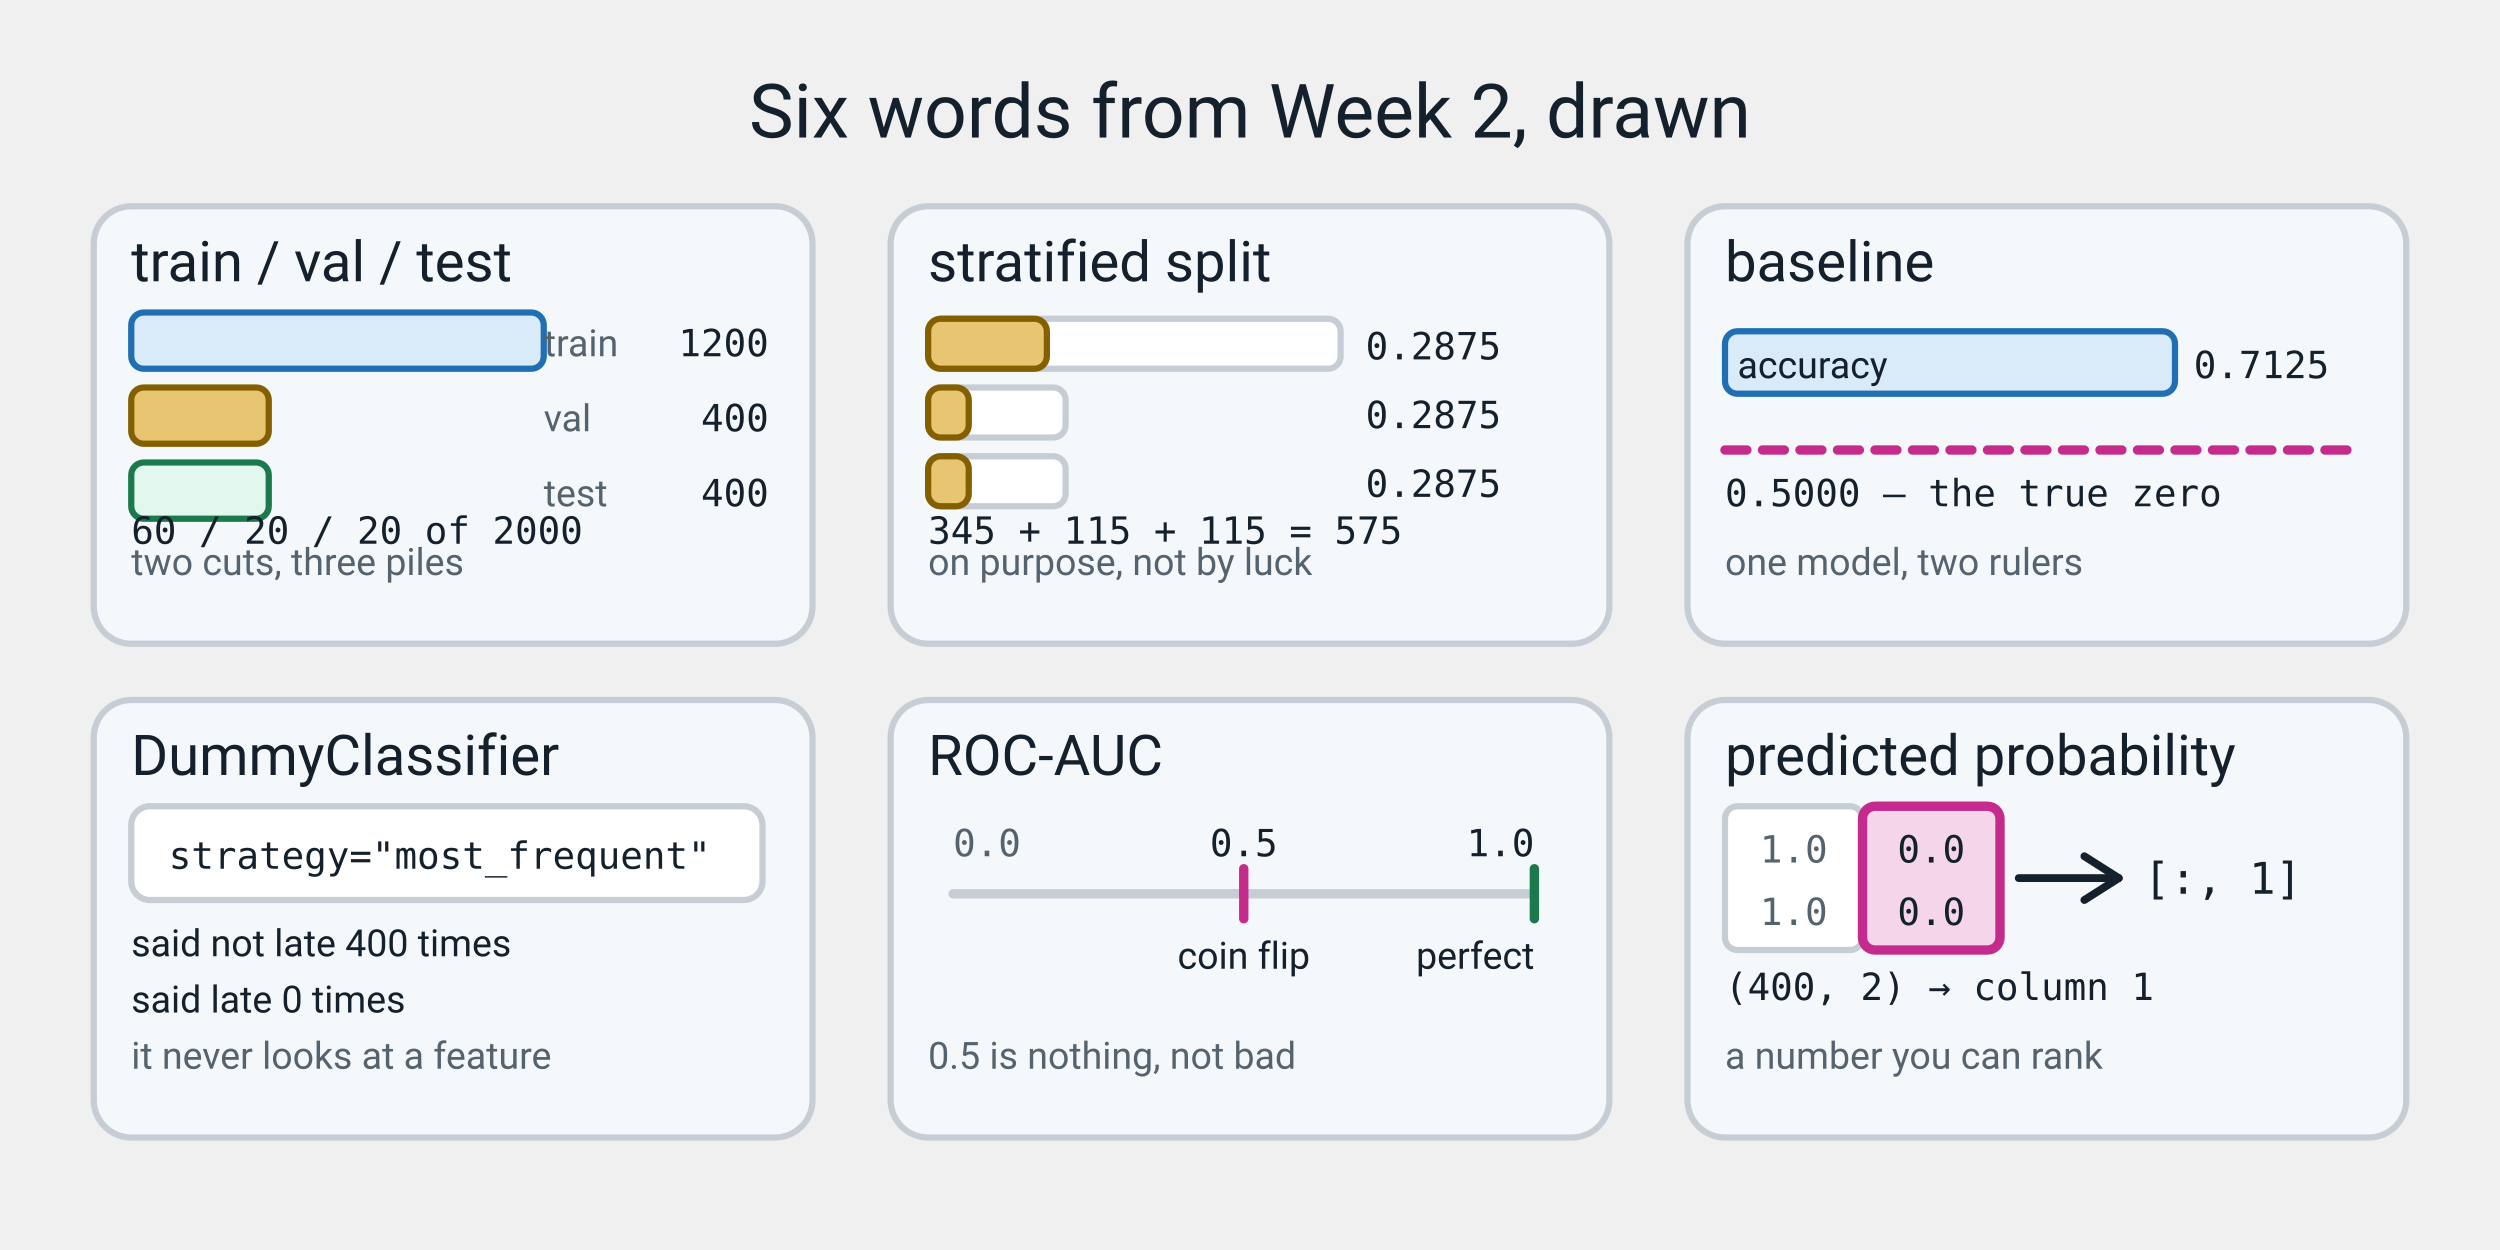
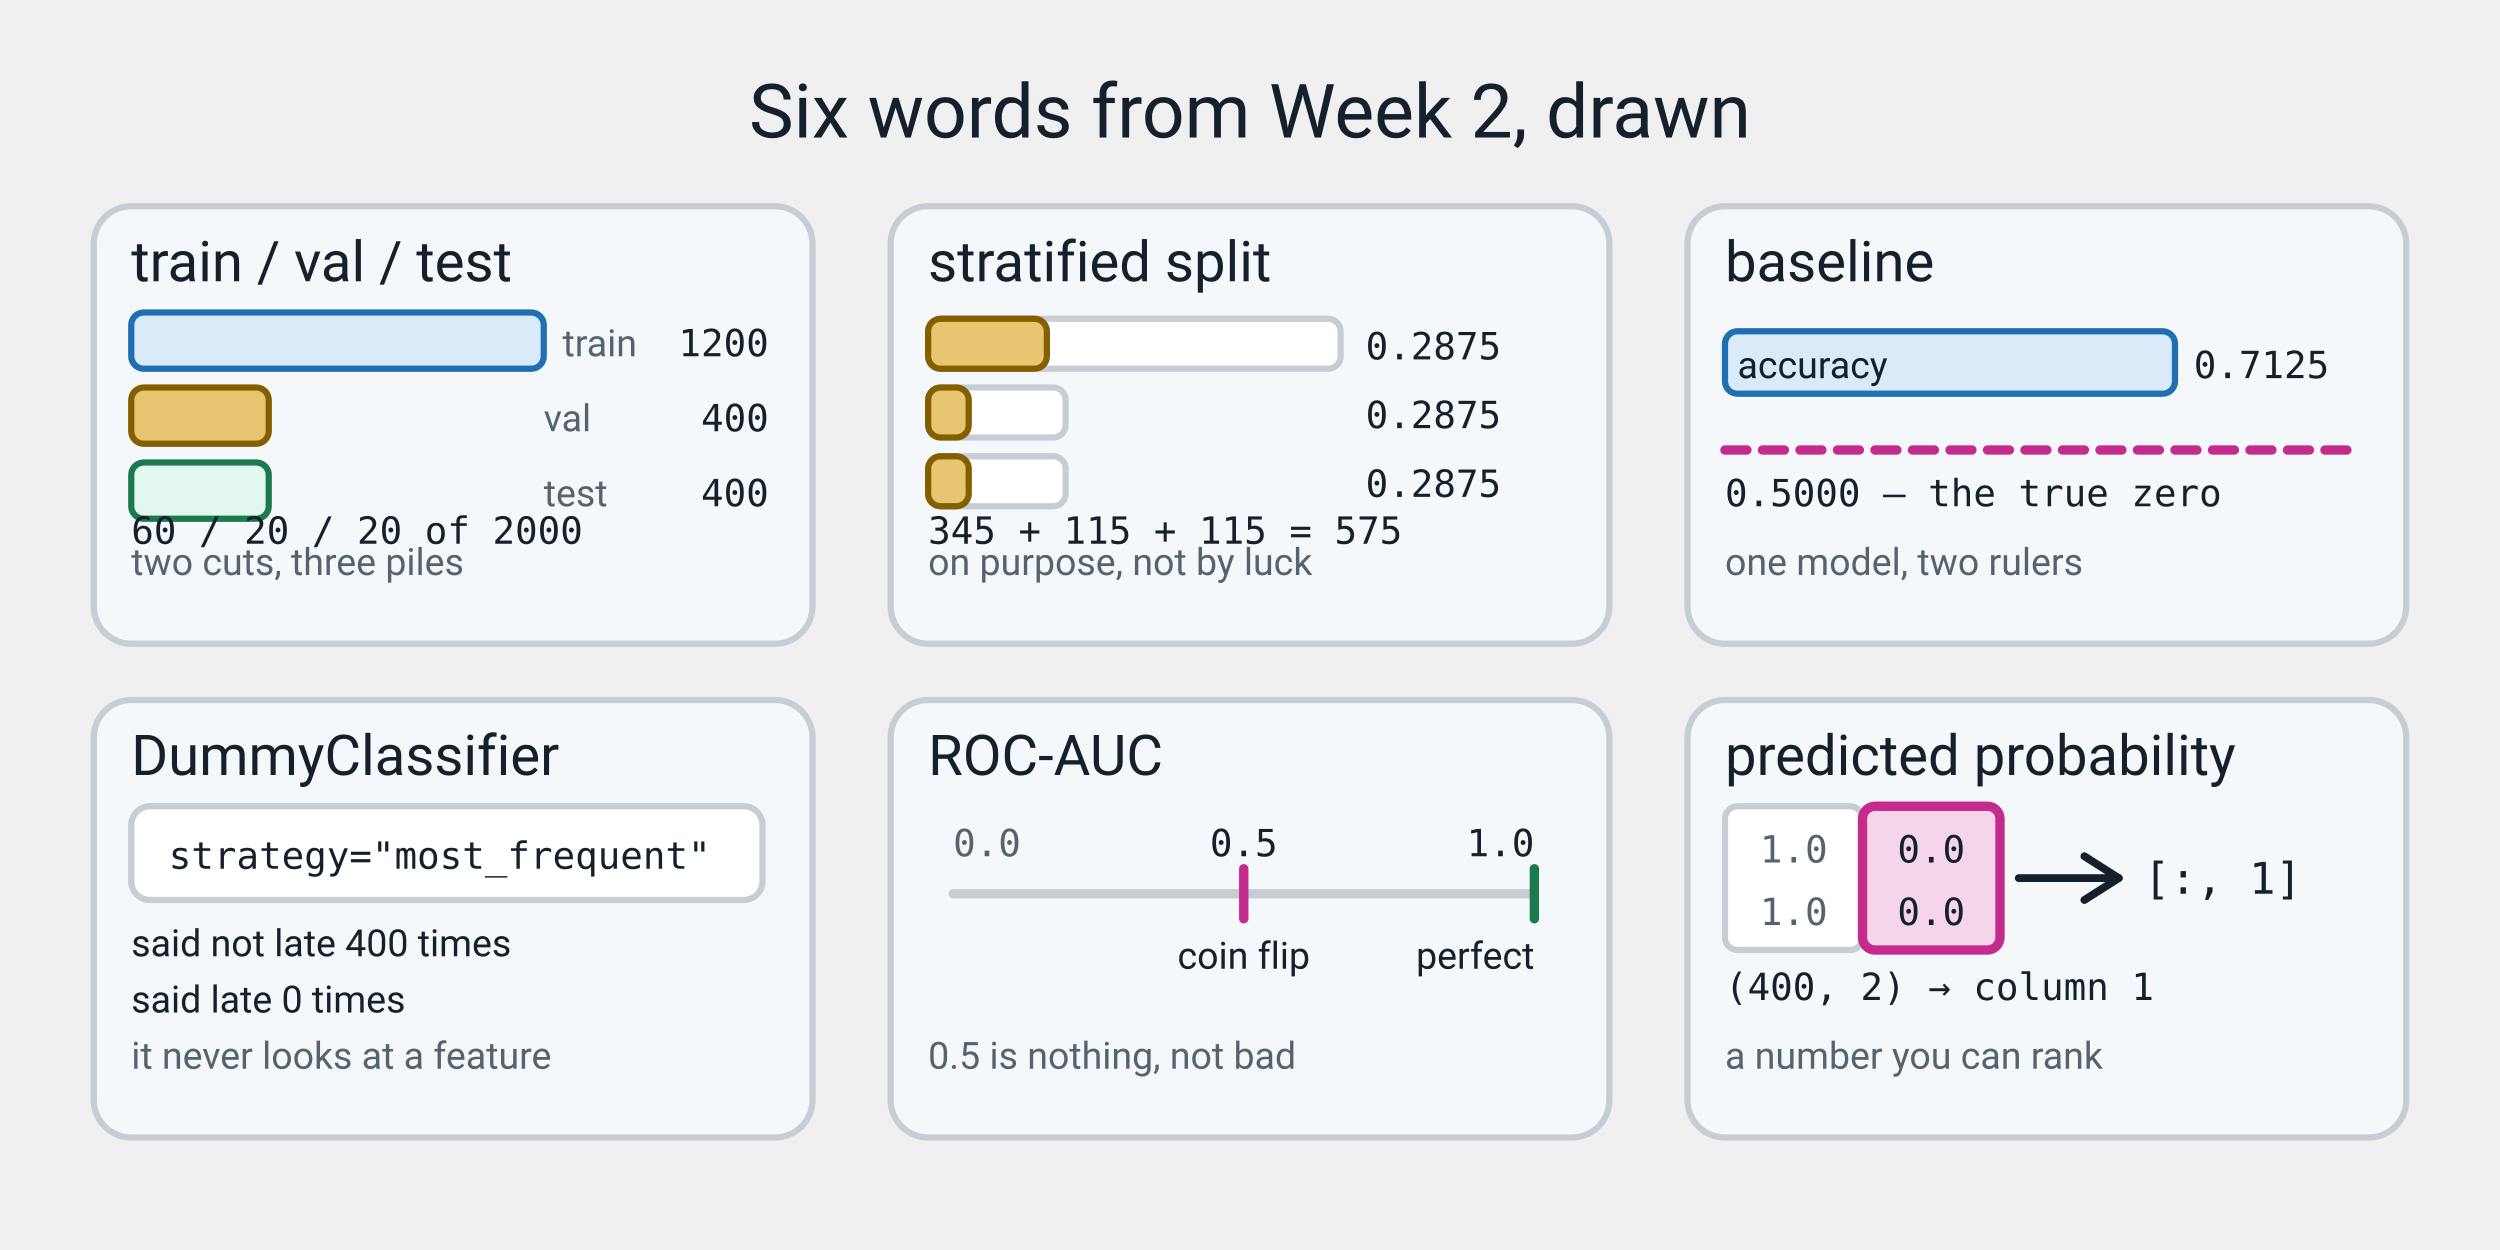
<svg xmlns="http://www.w3.org/2000/svg" viewBox="0 0 800 400" role="img">
  <text x="400" y="44" font-family="ui-sans-serif, system-ui, -apple-system, 'Segoe UI', Roboto, sans-serif" font-size="24" fill="#14202B" text-anchor="middle">Six words from Week 2, drawn</text>
  <rect x="30" y="66" width="230" height="140" rx="12" fill="#F5F8FA" stroke="#C7CDD4" stroke-width="2" stroke-linejoin="round" />
  <text x="42" y="90" font-family="ui-sans-serif, system-ui, -apple-system, 'Segoe UI', Roboto, sans-serif" font-size="18" fill="#14202B">train / val / test</text>
  <rect x="42" y="100" width="132" height="18" rx="4" fill="#D9EAF9" stroke="#1F6FB2" stroke-width="2" stroke-linejoin="round" />
-   <text x="174" y="114" font-family="ui-sans-serif, system-ui, -apple-system, 'Segoe UI', Roboto, sans-serif" font-size="12" fill="#55636F">train</text>
+   <text x="180" y="114" font-family="ui-sans-serif, system-ui, -apple-system, 'Segoe UI', Roboto, sans-serif" font-size="12" fill="#55636F">train</text>
  <text x="246" y="114" font-family="ui-monospace, SFMono-Regular, Menlo, Consolas, monospace" font-size="12" fill="#14202B" text-anchor="end">1200</text>
  <rect x="42" y="124" width="44" height="18" rx="4" fill="#E8C671" stroke="#845F00" stroke-width="2" stroke-linejoin="round" />
  <text x="174" y="138" font-family="ui-sans-serif, system-ui, -apple-system, 'Segoe UI', Roboto, sans-serif" font-size="12" fill="#55636F">val</text>
  <text x="246" y="138" font-family="ui-monospace, SFMono-Regular, Menlo, Consolas, monospace" font-size="12" fill="#14202B" text-anchor="end">400</text>
  <rect x="42" y="148" width="44" height="18" rx="4" fill="#E2F7ED" stroke="#1B7A4B" stroke-width="2" stroke-linejoin="round" />
  <text x="174" y="162" font-family="ui-sans-serif, system-ui, -apple-system, 'Segoe UI', Roboto, sans-serif" font-size="12" fill="#55636F">test</text>
  <text x="246" y="162" font-family="ui-monospace, SFMono-Regular, Menlo, Consolas, monospace" font-size="12" fill="#14202B" text-anchor="end">400</text>
  <text x="42" y="174" font-family="ui-monospace, SFMono-Regular, Menlo, Consolas, monospace" font-size="12" fill="#14202B">60 / 20 / 20 of 2000</text>
  <text x="42" y="184" font-family="ui-sans-serif, system-ui, -apple-system, 'Segoe UI', Roboto, sans-serif" font-size="12" fill="#55636F">two cuts, three piles</text>
  <rect x="285" y="66" width="230" height="140" rx="12" fill="#F5F8FA" stroke="#C7CDD4" stroke-width="2" stroke-linejoin="round" />
  <text x="297" y="90" font-family="ui-sans-serif, system-ui, -apple-system, 'Segoe UI', Roboto, sans-serif" font-size="18" fill="#14202B">stratified split</text>
  <rect x="297" y="102" width="132" height="16" rx="4" fill="#FFFFFF" stroke="#C7CDD4" stroke-width="2" stroke-linejoin="round" />
  <rect x="297" y="102" width="38" height="16" rx="4" fill="#E8C671" stroke="#845F00" stroke-width="2" stroke-linejoin="round" />
  <text x="437" y="115" font-family="ui-monospace, SFMono-Regular, Menlo, Consolas, monospace" font-size="12" fill="#14202B">0.2875</text>
  <rect x="297" y="124" width="44" height="16" rx="4" fill="#FFFFFF" stroke="#C7CDD4" stroke-width="2" stroke-linejoin="round" />
  <rect x="297" y="124" width="13" height="16" rx="4" fill="#E8C671" stroke="#845F00" stroke-width="2" stroke-linejoin="round" />
  <text x="437" y="137" font-family="ui-monospace, SFMono-Regular, Menlo, Consolas, monospace" font-size="12" fill="#14202B">0.2875</text>
  <rect x="297" y="146" width="44" height="16" rx="4" fill="#FFFFFF" stroke="#C7CDD4" stroke-width="2" stroke-linejoin="round" />
  <rect x="297" y="146" width="13" height="16" rx="4" fill="#E8C671" stroke="#845F00" stroke-width="2" stroke-linejoin="round" />
  <text x="437" y="159" font-family="ui-monospace, SFMono-Regular, Menlo, Consolas, monospace" font-size="12" fill="#14202B">0.2875</text>
  <text x="297" y="174" font-family="ui-monospace, SFMono-Regular, Menlo, Consolas, monospace" font-size="12" fill="#14202B">345 + 115 + 115 = 575</text>
  <text x="297" y="184" font-family="ui-sans-serif, system-ui, -apple-system, 'Segoe UI', Roboto, sans-serif" font-size="12" fill="#55636F">on purpose, not by luck</text>
  <rect x="540" y="66" width="230" height="140" rx="12" fill="#F5F8FA" stroke="#C7CDD4" stroke-width="2" stroke-linejoin="round" />
  <text x="552" y="90" font-family="ui-sans-serif, system-ui, -apple-system, 'Segoe UI', Roboto, sans-serif" font-size="18" fill="#14202B">baseline</text>
  <line x1="552" y1="144" x2="754" y2="144" stroke="#C42B8C" stroke-width="3" stroke-linecap="round" stroke-dasharray="7 5" />
  <text x="552" y="162" font-family="ui-monospace, SFMono-Regular, Menlo, Consolas, monospace" font-size="12" fill="#14202B">0.5000 — the true zero</text>
  <rect x="552" y="106" width="144" height="20" rx="4" fill="#D9EAF9" stroke="#1F6FB2" stroke-width="2" stroke-linejoin="round" />
  <text x="702" y="121" font-family="ui-monospace, SFMono-Regular, Menlo, Consolas, monospace" font-size="12" fill="#14202B">0.7125</text>
  <text x="556" y="121" font-family="ui-sans-serif, system-ui, -apple-system, 'Segoe UI', Roboto, sans-serif" font-size="12" fill="#14202B">accuracy</text>
  <text x="552" y="184" font-family="ui-sans-serif, system-ui, -apple-system, 'Segoe UI', Roboto, sans-serif" font-size="12" fill="#55636F">one model, two rulers</text>
  <rect x="30" y="224" width="230" height="140" rx="12" fill="#F5F8FA" stroke="#C7CDD4" stroke-width="2" stroke-linejoin="round" />
  <text x="42" y="248" font-family="ui-sans-serif, system-ui, -apple-system, 'Segoe UI', Roboto, sans-serif" font-size="18" fill="#14202B">DummyClassifier</text>
  <rect x="42" y="258" width="202" height="30" rx="6" fill="#FFFFFF" stroke="#C7CDD4" stroke-width="2" stroke-linejoin="round" />
  <text x="54" y="278" font-family="ui-monospace, SFMono-Regular, Menlo, Consolas, monospace" font-size="12" fill="#14202B">strategy="most_frequent"</text>
  <text x="42" y="306" font-family="ui-sans-serif, system-ui, -apple-system, 'Segoe UI', Roboto, sans-serif" font-size="12" fill="#14202B">said not late 400 times</text>
  <text x="42" y="324" font-family="ui-sans-serif, system-ui, -apple-system, 'Segoe UI', Roboto, sans-serif" font-size="12" fill="#14202B">said late 0 times</text>
  <text x="42" y="342" font-family="ui-sans-serif, system-ui, -apple-system, 'Segoe UI', Roboto, sans-serif" font-size="12" fill="#55636F">it never looks at a feature</text>
  <rect x="285" y="224" width="230" height="140" rx="12" fill="#F5F8FA" stroke="#C7CDD4" stroke-width="2" stroke-linejoin="round" />
  <text x="297" y="248" font-family="ui-sans-serif, system-ui, -apple-system, 'Segoe UI', Roboto, sans-serif" font-size="18" fill="#14202B">ROC-AUC</text>
  <line x1="305" y1="286" x2="491" y2="286" stroke="#C7CDD4" stroke-width="3" stroke-linecap="round" />
  <line x1="398" y1="278" x2="398" y2="294" stroke="#C42B8C" stroke-width="3" stroke-linecap="round" />
  <line x1="491" y1="278" x2="491" y2="294" stroke="#1B7A4B" stroke-width="3" stroke-linecap="round" />
  <text x="305" y="274" font-family="ui-monospace, SFMono-Regular, Menlo, Consolas, monospace" font-size="12" fill="#55636F">0.0</text>
  <text x="398" y="274" font-family="ui-monospace, SFMono-Regular, Menlo, Consolas, monospace" font-size="12" fill="#14202B" text-anchor="middle">0.5</text>
  <text x="491" y="274" font-family="ui-monospace, SFMono-Regular, Menlo, Consolas, monospace" font-size="12" fill="#14202B" text-anchor="end">1.0</text>
  <text x="398" y="310" font-family="ui-sans-serif, system-ui, -apple-system, 'Segoe UI', Roboto, sans-serif" font-size="12" fill="#14202B" text-anchor="middle">coin flip</text>
  <text x="491" y="310" font-family="ui-sans-serif, system-ui, -apple-system, 'Segoe UI', Roboto, sans-serif" font-size="12" fill="#14202B" text-anchor="end">perfect</text>
  <text x="297" y="342" font-family="ui-sans-serif, system-ui, -apple-system, 'Segoe UI', Roboto, sans-serif" font-size="12" fill="#55636F">0.5 is nothing, not bad</text>
  <rect x="540" y="224" width="230" height="140" rx="12" fill="#F5F8FA" stroke="#C7CDD4" stroke-width="2" stroke-linejoin="round" />
  <text x="552" y="248" font-family="ui-sans-serif, system-ui, -apple-system, 'Segoe UI', Roboto, sans-serif" font-size="18" fill="#14202B">predicted probability</text>
  <rect x="552" y="258" width="44" height="46" rx="4" fill="#FFFFFF" stroke="#C7CDD4" stroke-width="2" stroke-linejoin="round" />
  <rect x="596" y="258" width="44" height="46" rx="4" fill="#F4D5E9" stroke="#C42B8C" stroke-width="3" stroke-linejoin="round" />
  <text x="574" y="276" font-family="ui-monospace, SFMono-Regular, Menlo, Consolas, monospace" font-size="12" fill="#55636F" text-anchor="middle">1.0</text>
  <text x="574" y="296" font-family="ui-monospace, SFMono-Regular, Menlo, Consolas, monospace" font-size="12" fill="#55636F" text-anchor="middle">1.0</text>
  <text x="618" y="276" font-family="ui-monospace, SFMono-Regular, Menlo, Consolas, monospace" font-size="12" fill="#14202B" text-anchor="middle">0.0</text>
  <text x="618" y="296" font-family="ui-monospace, SFMono-Regular, Menlo, Consolas, monospace" font-size="12" fill="#14202B" text-anchor="middle">0.0</text>
  <line x1="646" y1="281" x2="678" y2="281" stroke="#14202B" stroke-width="2.5" stroke-linecap="round" />
  <polyline points="-11,-7 0,0 -11,7" fill="none" stroke="#14202B" stroke-width="2.5" stroke-linecap="round" stroke-linejoin="round" transform="translate(678 281)" />
  <text x="686" y="286" font-family="ui-monospace, SFMono-Regular, Menlo, Consolas, monospace" font-size="14" fill="#14202B">[:, 1]</text>
  <text x="552" y="320" font-family="ui-monospace, SFMono-Regular, Menlo, Consolas, monospace" font-size="12" fill="#14202B">(400, 2) → column 1</text>
  <text x="552" y="342" font-family="ui-sans-serif, system-ui, -apple-system, 'Segoe UI', Roboto, sans-serif" font-size="12" fill="#55636F">a number you can rank</text>
</svg>
